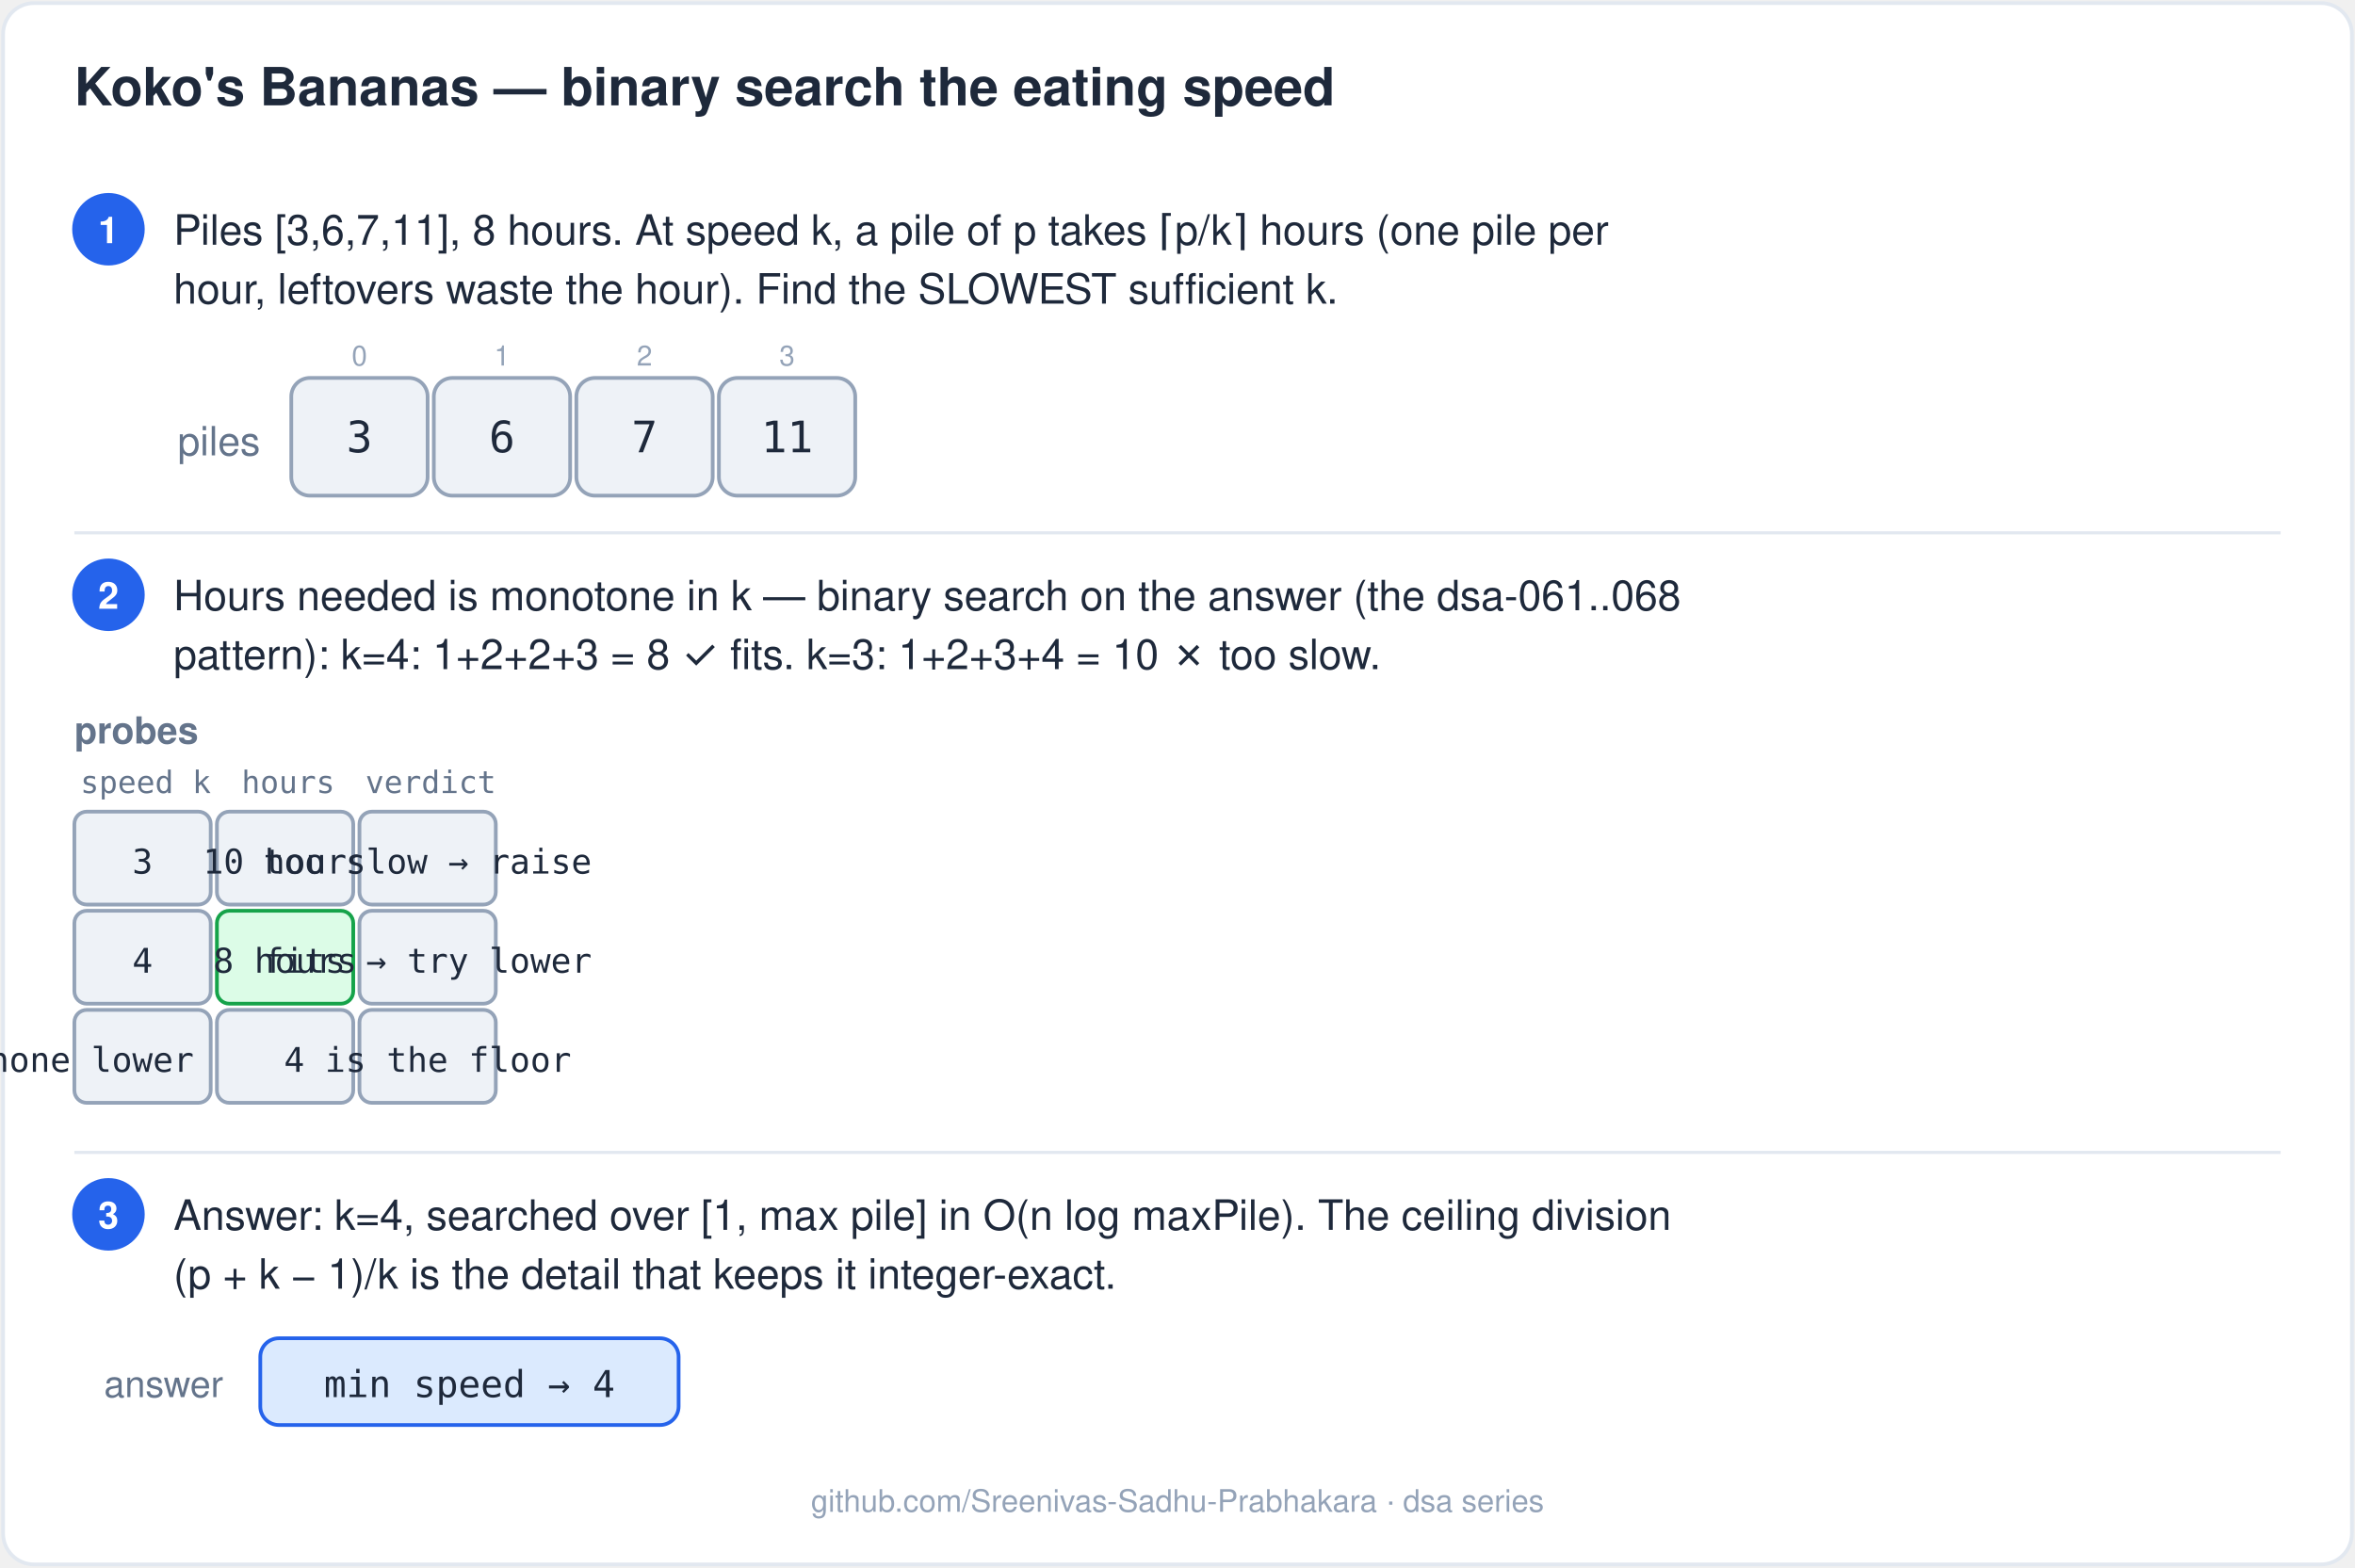
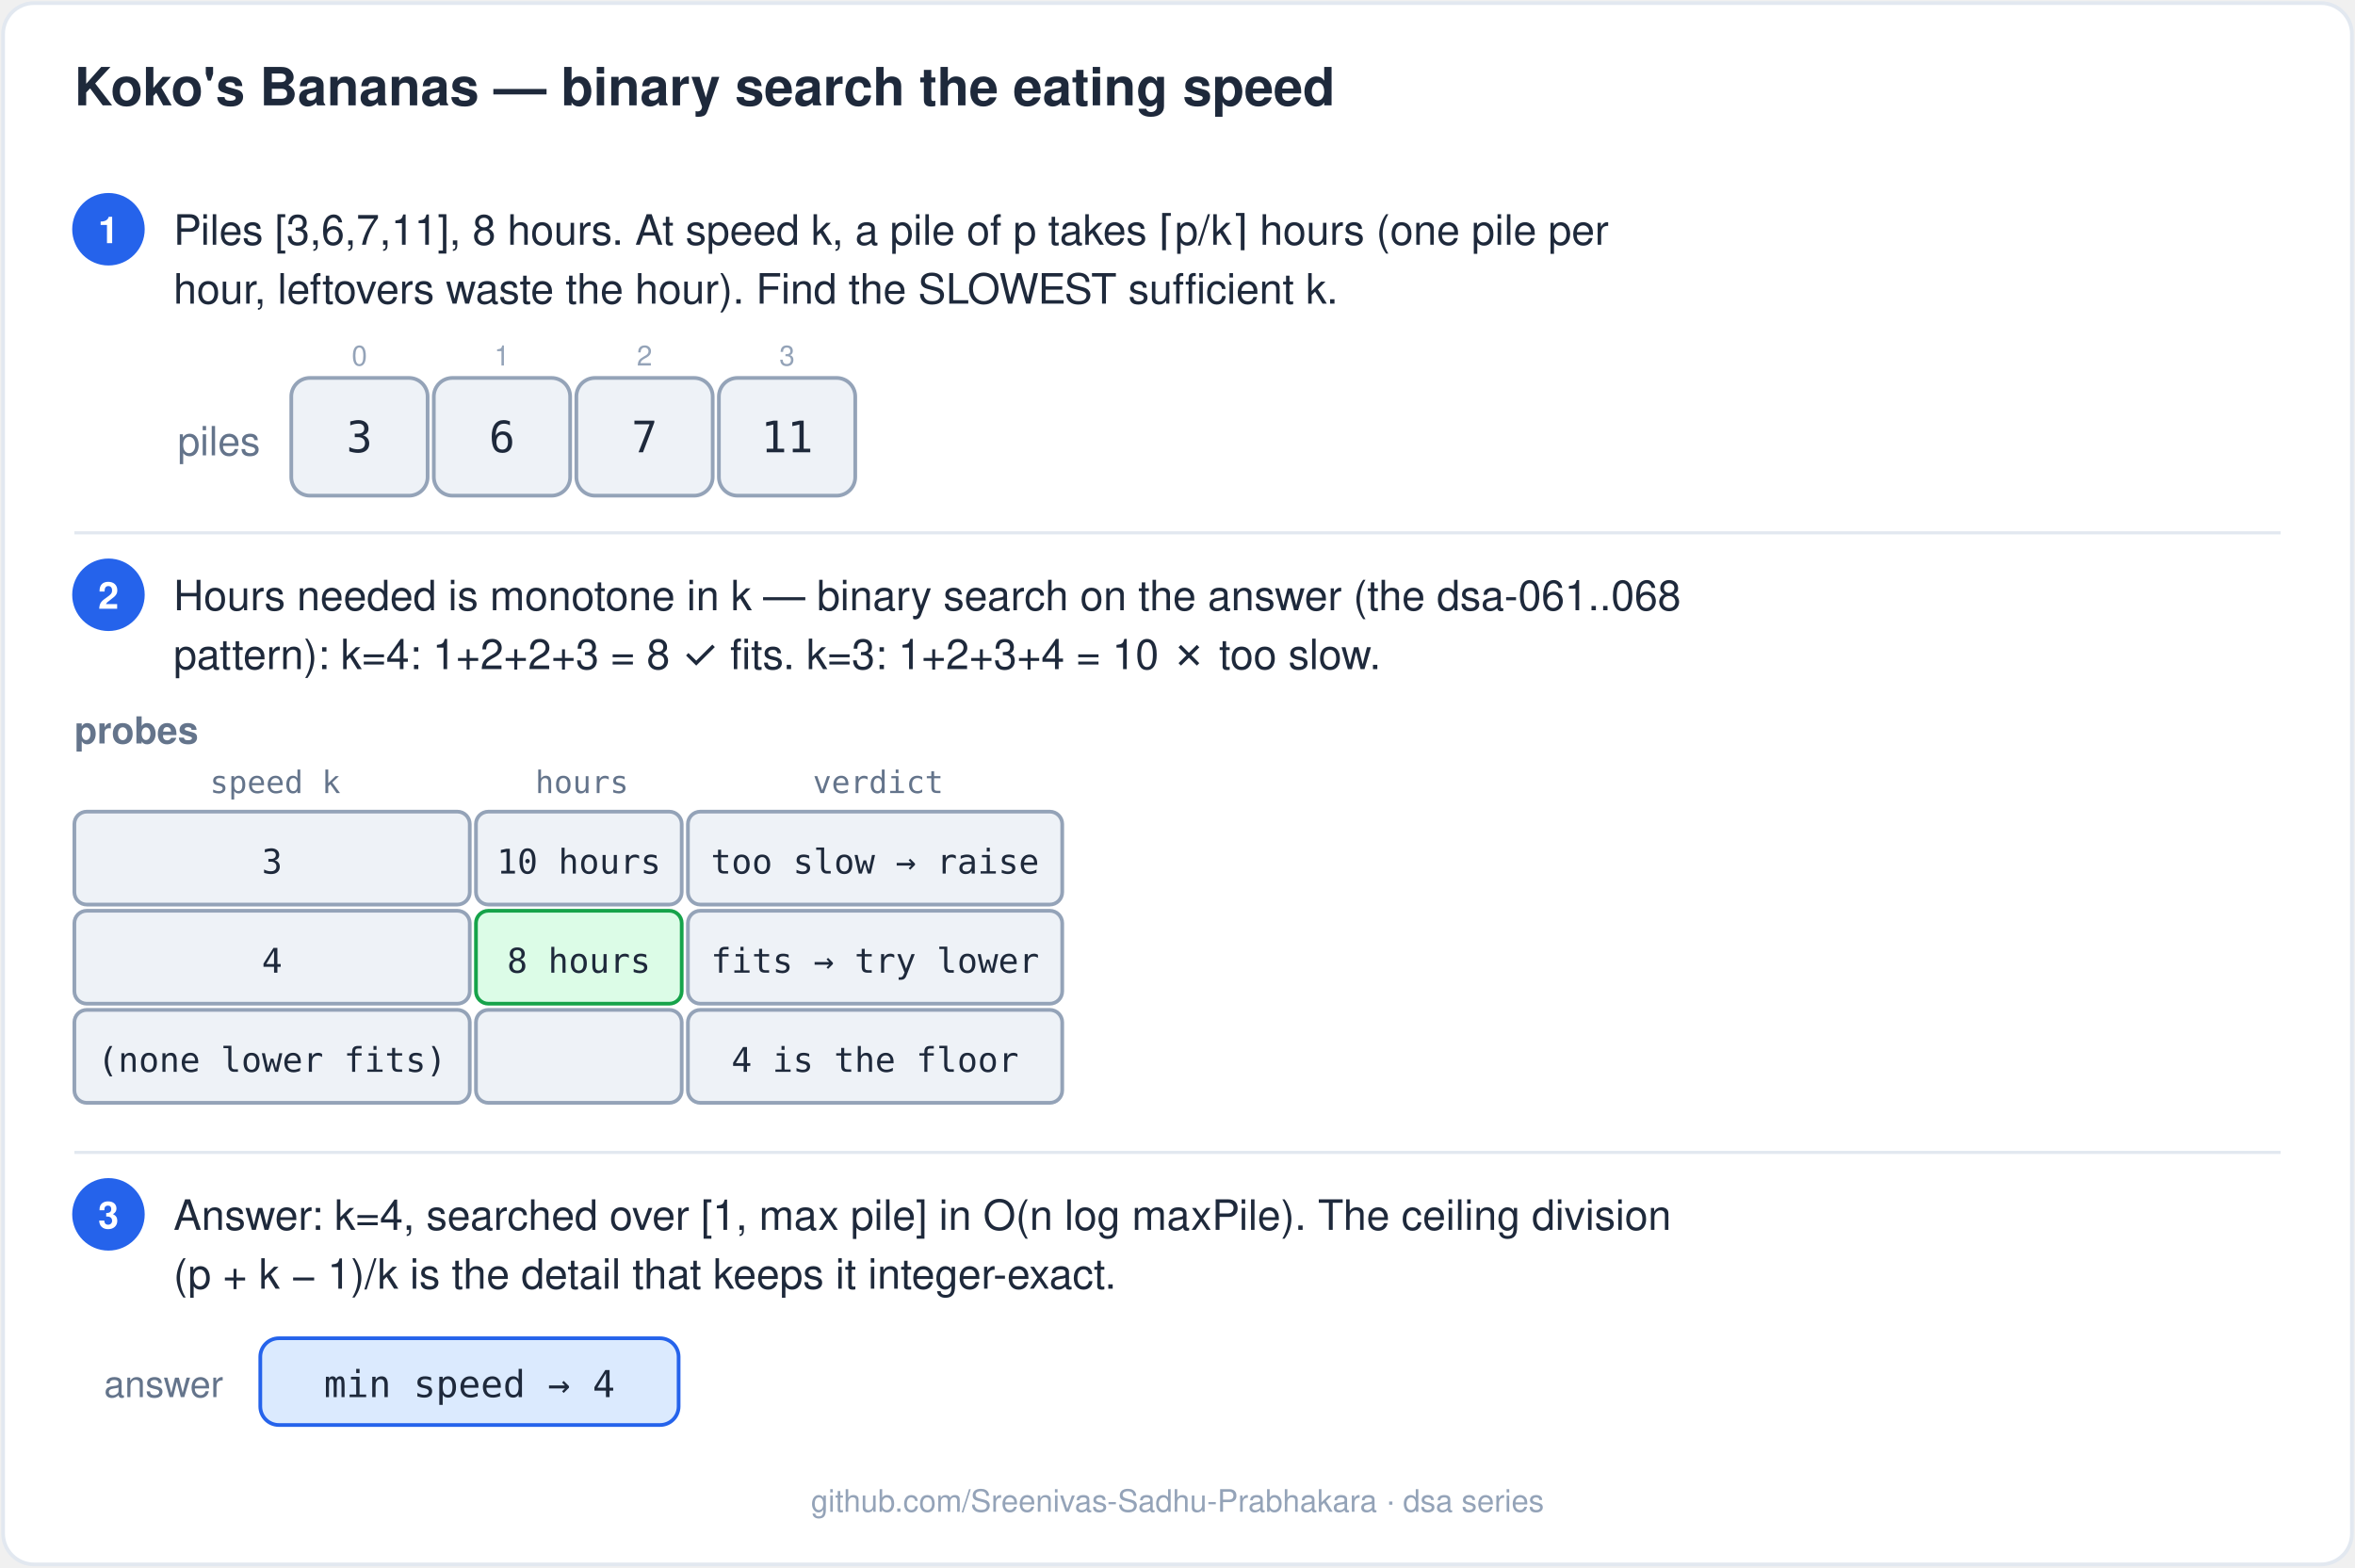
<svg xmlns="http://www.w3.org/2000/svg" width="760" height="506" viewBox="0 0 760 506" role="img" aria-label="Step-by-step visual walkthrough">
  <defs>
    <marker id="arr" markerWidth="8" markerHeight="8" refX="6" refY="3" orient="auto">
      <path d="M0,0 L7,3 L0,6 z" fill="context-stroke" />
    </marker>
  </defs>
  <rect x="1.0" y="1.0" width="758.0" height="504.0" rx="10" fill="#ffffff" stroke="#e2e8f0" stroke-width="1.2" />
  <text x="24.0" y="34.0" font-family="-apple-system,Segoe UI,Helvetica,Arial,sans-serif" font-size="17" fill="#1e293b" text-anchor="start" font-weight="600">Koko's Bananas — binary search the eating speed</text>
  <circle cx="35.0" cy="74.0" r="11" fill="#2563eb" stroke="#2563eb" stroke-width="1.4" />
  <text x="35.0" y="78.5" font-family="-apple-system,Segoe UI,Helvetica,Arial,sans-serif" font-size="12" fill="#ffffff" text-anchor="middle" font-weight="600">1</text>
  <text x="56.0" y="79.0" font-family="-apple-system,Segoe UI,Helvetica,Arial,sans-serif" font-size="13.5" fill="#1e293b" text-anchor="start">Piles [3,6,7,11], 8 hours. At speed k, a pile of p takes ⌈p/k⌉ hours (one pile per</text>
  <text x="56.0" y="98.0" font-family="-apple-system,Segoe UI,Helvetica,Arial,sans-serif" font-size="13.5" fill="#1e293b" text-anchor="start">hour, leftovers waste the hour). Find the SLOWEST sufficient k.</text>
  <text x="84.0" y="147.0" font-family="-apple-system,Segoe UI,Helvetica,Arial,sans-serif" font-size="13" fill="#64748b" text-anchor="end">piles</text>
  <rect x="94.0" y="122.0" width="44.0" height="38.0" rx="6" fill="#eef2f7" stroke="#94a3b8" stroke-width="1.2" />
  <text x="116.0" y="146.0" font-family="ui-monospace,Menlo,monospace" font-size="14" fill="#1e293b" text-anchor="middle">3</text>
  <text x="116.0" y="118.0" font-family="-apple-system,Segoe UI,Helvetica,Arial,sans-serif" font-size="9" fill="#94a3b8" text-anchor="middle">0</text>
  <rect x="140.0" y="122.0" width="44.0" height="38.0" rx="6" fill="#eef2f7" stroke="#94a3b8" stroke-width="1.2" />
  <text x="162.0" y="146.0" font-family="ui-monospace,Menlo,monospace" font-size="14" fill="#1e293b" text-anchor="middle">6</text>
  <text x="162.0" y="118.0" font-family="-apple-system,Segoe UI,Helvetica,Arial,sans-serif" font-size="9" fill="#94a3b8" text-anchor="middle">1</text>
  <rect x="186.0" y="122.0" width="44.0" height="38.0" rx="6" fill="#eef2f7" stroke="#94a3b8" stroke-width="1.2" />
  <text x="208.0" y="146.0" font-family="ui-monospace,Menlo,monospace" font-size="14" fill="#1e293b" text-anchor="middle">7</text>
  <text x="208.0" y="118.0" font-family="-apple-system,Segoe UI,Helvetica,Arial,sans-serif" font-size="9" fill="#94a3b8" text-anchor="middle">2</text>
  <rect x="232.0" y="122.0" width="44.0" height="38.0" rx="6" fill="#eef2f7" stroke="#94a3b8" stroke-width="1.2" />
  <text x="254.0" y="146.0" font-family="ui-monospace,Menlo,monospace" font-size="14" fill="#1e293b" text-anchor="middle">11</text>
  <text x="254.0" y="118.0" font-family="-apple-system,Segoe UI,Helvetica,Arial,sans-serif" font-size="9" fill="#94a3b8" text-anchor="middle">3</text>
  <line x1="24.0" y1="172.0" x2="736.0" y2="172.0" stroke="#e2e8f0" stroke-width="1" />
  <circle cx="35.0" cy="192.0" r="11" fill="#2563eb" stroke="#2563eb" stroke-width="1.4" />
  <text x="35.0" y="196.5" font-family="-apple-system,Segoe UI,Helvetica,Arial,sans-serif" font-size="12" fill="#ffffff" text-anchor="middle" font-weight="600">2</text>
  <text x="56.0" y="197.0" font-family="-apple-system,Segoe UI,Helvetica,Arial,sans-serif" font-size="13.5" fill="#1e293b" text-anchor="start">Hours needed is monotone in k — binary search on the answer (the dsa-061..068</text>
  <text x="56.0" y="216.0" font-family="-apple-system,Segoe UI,Helvetica,Arial,sans-serif" font-size="13.5" fill="#1e293b" text-anchor="start">pattern): k=4: 1+2+2+3 = 8 ✓ fits. k=3: 1+2+3+4 = 10 ✗ too slow.</text>
  <text x="24.0" y="240.0" font-family="-apple-system,Segoe UI,Helvetica,Arial,sans-serif" font-size="12" fill="#64748b" text-anchor="start" font-weight="600">probes</text>
-   <text x="47.0" y="256.0" font-family="ui-monospace,Menlo,monospace" font-size="10" fill="#64748b" text-anchor="middle">speed k</text>
-   <text x="93.0" y="256.0" font-family="ui-monospace,Menlo,monospace" font-size="10" fill="#64748b" text-anchor="middle">hours</text>
-   <text x="139.0" y="256.0" font-family="ui-monospace,Menlo,monospace" font-size="10" fill="#64748b" text-anchor="middle">verdict</text>
-   <rect x="24.0" y="262.0" width="44.0" height="30.0" rx="4" fill="#eef2f7" stroke="#94a3b8" stroke-width="1.2" />
-   <text x="46.0" y="282.0" font-family="ui-monospace,Menlo,monospace" font-size="11" fill="#1e293b" text-anchor="middle">3</text>
-   <rect x="70.0" y="262.0" width="44.0" height="30.0" rx="4" fill="#eef2f7" stroke="#94a3b8" stroke-width="1.2" />
-   <text x="92.0" y="282.0" font-family="ui-monospace,Menlo,monospace" font-size="11" fill="#1e293b" text-anchor="middle">10 hours</text>
-   <rect x="116.0" y="262.0" width="44.0" height="30.0" rx="4" fill="#eef2f7" stroke="#94a3b8" stroke-width="1.2" />
-   <text x="138.0" y="282.0" font-family="ui-monospace,Menlo,monospace" font-size="11" fill="#1e293b" text-anchor="middle">too slow → raise</text>
-   <rect x="24.0" y="294.0" width="44.0" height="30.0" rx="4" fill="#eef2f7" stroke="#94a3b8" stroke-width="1.2" />
-   <text x="46.0" y="314.0" font-family="ui-monospace,Menlo,monospace" font-size="11" fill="#1e293b" text-anchor="middle">4</text>
-   <rect x="70.0" y="294.0" width="44.0" height="30.0" rx="4" fill="#dcfce7" stroke="#16a34a" stroke-width="1.2" />
-   <text x="92.0" y="314.0" font-family="ui-monospace,Menlo,monospace" font-size="11" fill="#1e293b" text-anchor="middle">8 hours</text>
-   <rect x="116.0" y="294.0" width="44.0" height="30.0" rx="4" fill="#eef2f7" stroke="#94a3b8" stroke-width="1.2" />
-   <text x="138.0" y="314.0" font-family="ui-monospace,Menlo,monospace" font-size="11" fill="#1e293b" text-anchor="middle">fits → try lower</text>
-   <rect x="24.0" y="326.0" width="44.0" height="30.0" rx="4" fill="#eef2f7" stroke="#94a3b8" stroke-width="1.2" />
-   <text x="46.0" y="346.0" font-family="ui-monospace,Menlo,monospace" font-size="11" fill="#1e293b" text-anchor="middle">(none lower fits)</text>
-   <rect x="70.0" y="326.0" width="44.0" height="30.0" rx="4" fill="#eef2f7" stroke="#94a3b8" stroke-width="1.2" />
-   <text x="92.0" y="346.0" font-family="ui-monospace,Menlo,monospace" font-size="11" fill="#1e293b" text-anchor="middle" />
-   <rect x="116.0" y="326.0" width="44.0" height="30.0" rx="4" fill="#eef2f7" stroke="#94a3b8" stroke-width="1.2" />
-   <text x="138.0" y="346.0" font-family="ui-monospace,Menlo,monospace" font-size="11" fill="#1e293b" text-anchor="middle">4 is the floor</text>
+   <text x="88.8" y="256.0" font-family="ui-monospace,Menlo,monospace" font-size="10" fill="#64748b" text-anchor="middle">speed k</text>
+   <text x="187.8" y="256.0" font-family="ui-monospace,Menlo,monospace" font-size="10" fill="#64748b" text-anchor="middle">hours</text>
+   <text x="283.4" y="256.0" font-family="ui-monospace,Menlo,monospace" font-size="10" fill="#64748b" text-anchor="middle">verdict</text>
+   <rect x="24.0" y="262.0" width="127.6" height="30.0" rx="4" fill="#eef2f7" stroke="#94a3b8" stroke-width="1.2" />
+   <text x="87.8" y="282.0" font-family="ui-monospace,Menlo,monospace" font-size="11" fill="#1e293b" text-anchor="middle">3</text>
+   <rect x="153.6" y="262.0" width="66.4" height="30.0" rx="4" fill="#eef2f7" stroke="#94a3b8" stroke-width="1.2" />
+   <text x="186.8" y="282.0" font-family="ui-monospace,Menlo,monospace" font-size="11" fill="#1e293b" text-anchor="middle">10 hours</text>
+   <rect x="222.0" y="262.0" width="120.8" height="30.0" rx="4" fill="#eef2f7" stroke="#94a3b8" stroke-width="1.2" />
+   <text x="282.4" y="282.0" font-family="ui-monospace,Menlo,monospace" font-size="11" fill="#1e293b" text-anchor="middle">too slow → raise</text>
+   <rect x="24.0" y="294.0" width="127.6" height="30.0" rx="4" fill="#eef2f7" stroke="#94a3b8" stroke-width="1.2" />
+   <text x="87.8" y="314.0" font-family="ui-monospace,Menlo,monospace" font-size="11" fill="#1e293b" text-anchor="middle">4</text>
+   <rect x="153.6" y="294.0" width="66.4" height="30.0" rx="4" fill="#dcfce7" stroke="#16a34a" stroke-width="1.2" />
+   <text x="186.8" y="314.0" font-family="ui-monospace,Menlo,monospace" font-size="11" fill="#1e293b" text-anchor="middle">8 hours</text>
+   <rect x="222.0" y="294.0" width="120.8" height="30.0" rx="4" fill="#eef2f7" stroke="#94a3b8" stroke-width="1.2" />
+   <text x="282.4" y="314.0" font-family="ui-monospace,Menlo,monospace" font-size="11" fill="#1e293b" text-anchor="middle">fits → try lower</text>
+   <rect x="24.0" y="326.0" width="127.6" height="30.0" rx="4" fill="#eef2f7" stroke="#94a3b8" stroke-width="1.2" />
+   <text x="87.8" y="346.0" font-family="ui-monospace,Menlo,monospace" font-size="11" fill="#1e293b" text-anchor="middle">(none lower fits)</text>
+   <rect x="153.6" y="326.0" width="66.4" height="30.0" rx="4" fill="#eef2f7" stroke="#94a3b8" stroke-width="1.2" />
+   <text x="186.8" y="346.0" font-family="ui-monospace,Menlo,monospace" font-size="11" fill="#1e293b" text-anchor="middle" />
+   <rect x="222.0" y="326.0" width="120.8" height="30.0" rx="4" fill="#eef2f7" stroke="#94a3b8" stroke-width="1.2" />
+   <text x="282.4" y="346.0" font-family="ui-monospace,Menlo,monospace" font-size="11" fill="#1e293b" text-anchor="middle">4 is the floor</text>
  <line x1="24.0" y1="372.0" x2="736.0" y2="372.0" stroke="#e2e8f0" stroke-width="1" />
  <circle cx="35.0" cy="392.0" r="11" fill="#2563eb" stroke="#2563eb" stroke-width="1.4" />
  <text x="35.0" y="396.5" font-family="-apple-system,Segoe UI,Helvetica,Arial,sans-serif" font-size="12" fill="#ffffff" text-anchor="middle" font-weight="600">3</text>
  <text x="56.0" y="397.0" font-family="-apple-system,Segoe UI,Helvetica,Arial,sans-serif" font-size="13.5" fill="#1e293b" text-anchor="start">Answer: k=4, searched over [1, max pile] in O(n log maxPile). The ceiling division</text>
  <text x="56.0" y="416.0" font-family="-apple-system,Segoe UI,Helvetica,Arial,sans-serif" font-size="13.5" fill="#1e293b" text-anchor="start">(p + k − 1)/k is the detail that keeps it integer-exact.</text>
  <text x="72.0" y="451.0" font-family="-apple-system,Segoe UI,Helvetica,Arial,sans-serif" font-size="12" fill="#64748b" text-anchor="end">answer</text>
  <rect x="84.0" y="432.0" width="135.0" height="28.0" rx="6" fill="#dbeafe" stroke="#2563eb" stroke-width="1.2" />
  <text x="151.5" y="451.0" font-family="ui-monospace,Menlo,monospace" font-size="12" fill="#1e293b" text-anchor="middle">min speed → 4</text>
  <text x="380.0" y="488.0" font-family="-apple-system,Segoe UI,Helvetica,Arial,sans-serif" font-size="10" fill="#94a3b8" text-anchor="middle">github.com/Sreenivas-Sadhu-Prabhakara · dsa series</text>
</svg>
